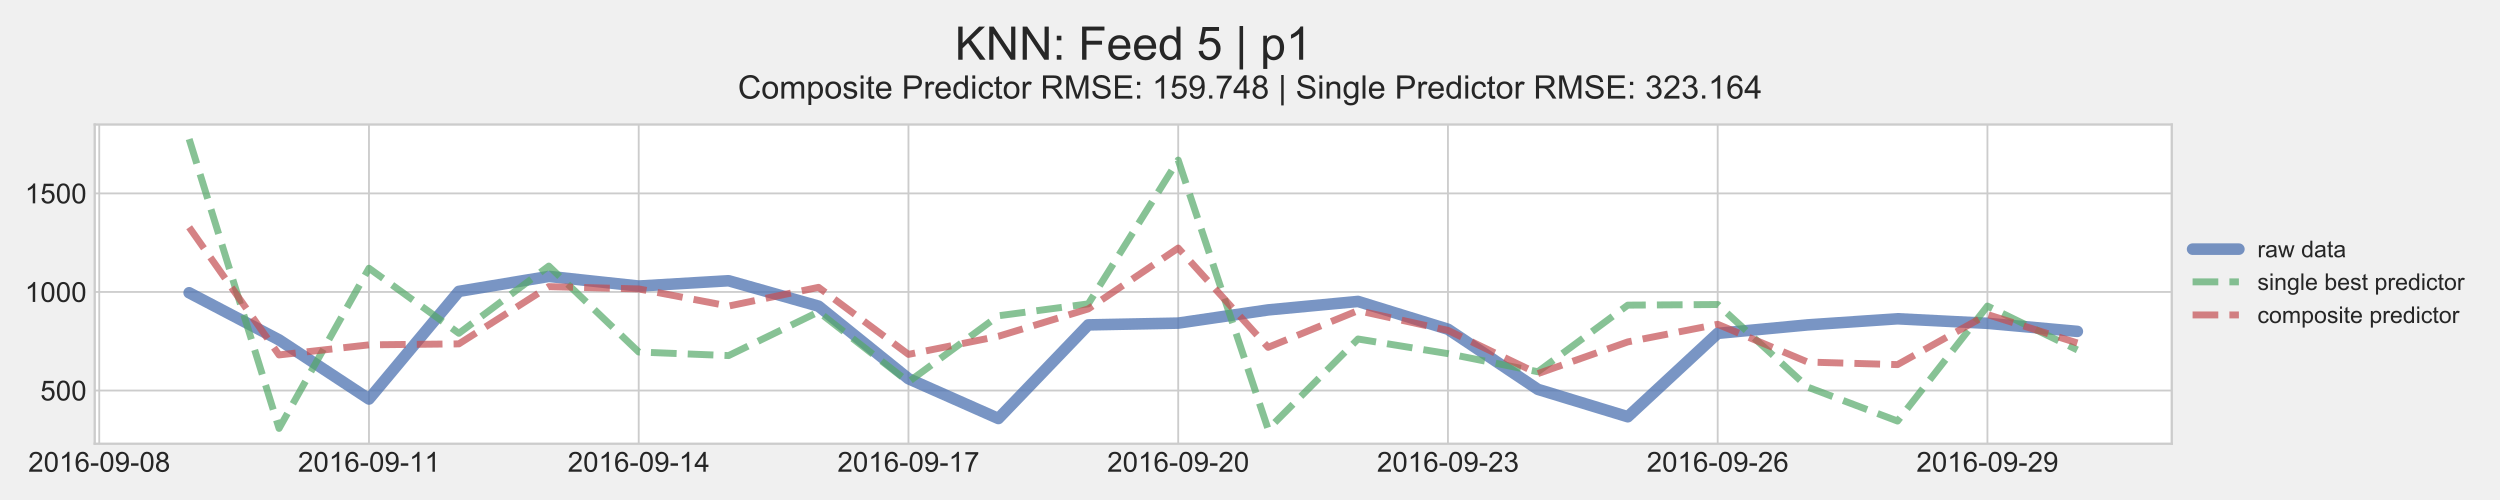
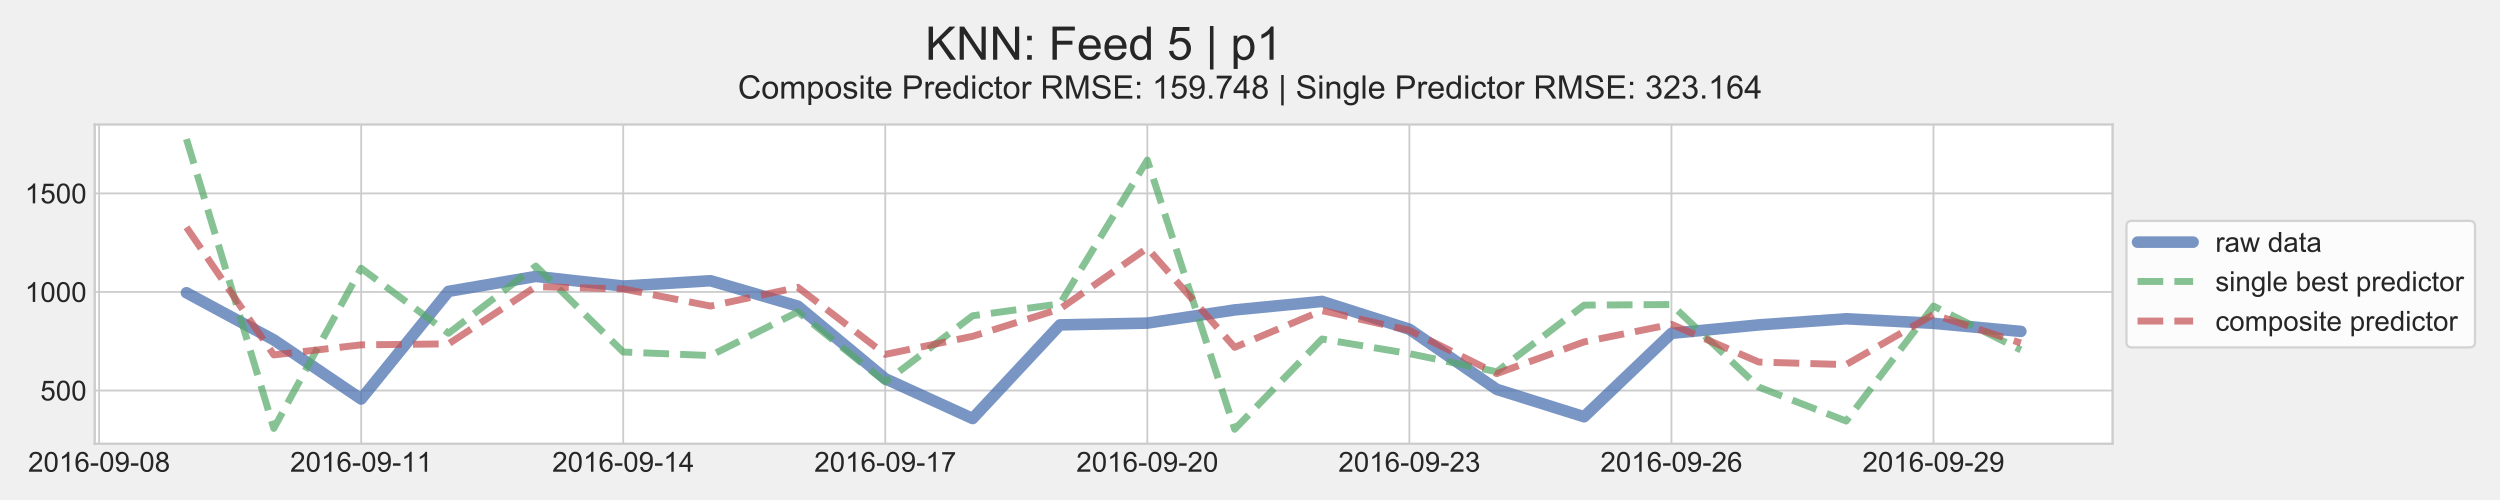
<svg xmlns="http://www.w3.org/2000/svg" xmlns:xlink="http://www.w3.org/1999/xlink" height="216pt" version="1.1" viewBox="0 0 1080 216" width="1080pt">
  <defs>
    <style type="text/css">
*{stroke-linecap:butt;stroke-linejoin:round;}
  </style>
  </defs>
  <g id="figure_1">
    <g id="patch_1">
      <path d="M 0 216  L 1080 216  L 1080 0  L 0 0  z " style="fill:none;" />
    </g>
    <g id="axes_1">
      <g id="patch_2">
-         <path d="M 40.925 191.7  L 938.2 191.7  L 938.2 53.8  L 40.925 53.8  z " style="fill:#ffffff;" />
+         <path d="M 40.925 191.7  L 912.625 191.7  L 912.625 53.8  L 40.925 53.8  z " style="fill:#ffffff;" />
      </g>
      <g id="matplotlib.axis_1">
        <g id="xtick_1">
          <g id="line2d_1">
-             <path clip-path="url(#pb539afdecf)" d="M 42.867 191.7  L 42.867 53.8  " style="fill:none;stroke:#cccccc;stroke-linecap:round;stroke-width:0.8;" />
+             <path clip-path="url(#p1d3507c06c)" d="M 42.812 191.7  L 42.812 53.8  " style="fill:none;stroke:#cccccc;stroke-linecap:round;stroke-width:0.8;" />
          </g>
          <g id="line2d_2" />
          <g id="text_1">
            <defs>
              <path d="M 50.344 8.453  L 50.344 0  L 3.031 0  Q 2.938 3.172 4.047 6.109  Q 5.859 10.938 9.828 15.625  Q 13.812 20.312 21.344 26.469  Q 33.016 36.031 37.109 41.625  Q 41.219 47.219 41.219 52.203  Q 41.219 57.422 37.469 61  Q 33.734 64.594 27.734 64.594  Q 21.391 64.594 17.578 60.781  Q 13.766 56.984 13.719 50.25  L 4.688 51.172  Q 5.609 61.281 11.656 66.578  Q 17.719 71.875 27.938 71.875  Q 38.234 71.875 44.234 66.156  Q 50.25 60.453 50.25 52  Q 50.25 47.703 48.484 43.547  Q 46.734 39.406 42.656 34.812  Q 38.578 30.219 29.109 22.219  Q 21.188 15.578 18.938 13.203  Q 16.703 10.844 15.234 8.453  z " id="ArialMT-32" />
              <path d="M 4.156 35.297  Q 4.156 48 6.766 55.734  Q 9.375 63.484 14.516 67.672  Q 19.672 71.875 27.484 71.875  Q 33.25 71.875 37.594 69.547  Q 41.938 67.234 44.766 62.859  Q 47.609 58.5 49.219 52.219  Q 50.828 45.953 50.828 35.297  Q 50.828 22.703 48.234 14.969  Q 45.656 7.234 40.5 3  Q 35.359 -1.219 27.484 -1.219  Q 17.141 -1.219 11.234 6.203  Q 4.156 15.141 4.156 35.297  z M 13.188 35.297  Q 13.188 17.672 17.312 11.828  Q 21.438 6 27.484 6  Q 33.547 6 37.672 11.859  Q 41.797 17.719 41.797 35.297  Q 41.797 52.984 37.672 58.781  Q 33.547 64.594 27.391 64.594  Q 21.344 64.594 17.719 59.469  Q 13.188 52.938 13.188 35.297  z " id="ArialMT-30" />
              <path d="M 37.25 0  L 28.469 0  L 28.469 56  Q 25.297 52.984 20.141 49.953  Q 14.984 46.922 10.891 45.406  L 10.891 53.906  Q 18.266 57.375 23.781 62.297  Q 29.297 67.234 31.594 71.875  L 37.25 71.875  z " id="ArialMT-31" />
              <path d="M 49.75 54.047  L 41.016 53.375  Q 39.844 58.547 37.703 60.891  Q 34.125 64.656 28.906 64.656  Q 24.703 64.656 21.531 62.312  Q 17.391 59.281 14.984 53.469  Q 12.594 47.656 12.5 36.922  Q 15.672 41.75 20.266 44.094  Q 24.859 46.438 29.891 46.438  Q 38.672 46.438 44.844 39.969  Q 51.031 33.5 51.031 23.25  Q 51.031 16.5 48.125 10.719  Q 45.219 4.938 40.141 1.859  Q 35.062 -1.219 28.609 -1.219  Q 17.625 -1.219 10.688 6.859  Q 3.766 14.938 3.766 33.5  Q 3.766 54.25 11.422 63.672  Q 18.109 71.875 29.438 71.875  Q 37.891 71.875 43.281 67.141  Q 48.688 62.406 49.75 54.047  z M 13.875 23.188  Q 13.875 18.656 15.797 14.5  Q 17.719 10.359 21.188 8.172  Q 24.656 6 28.469 6  Q 34.031 6 38.031 10.484  Q 42.047 14.984 42.047 22.703  Q 42.047 30.125 38.078 34.391  Q 34.125 38.672 28.125 38.672  Q 22.172 38.672 18.016 34.391  Q 13.875 30.125 13.875 23.188  z " id="ArialMT-36" />
              <path d="M 3.172 21.484  L 3.172 30.328  L 30.172 30.328  L 30.172 21.484  z " id="ArialMT-2d" />
              <path d="M 5.469 16.547  L 13.922 17.328  Q 14.984 11.375 18.016 8.688  Q 21.047 6 25.781 6  Q 29.828 6 32.875 7.859  Q 35.938 9.719 37.891 12.812  Q 39.844 15.922 41.156 21.188  Q 42.484 26.469 42.484 31.938  Q 42.484 32.516 42.438 33.688  Q 39.797 29.5 35.234 26.875  Q 30.672 24.266 25.344 24.266  Q 16.453 24.266 10.297 30.703  Q 4.156 37.156 4.156 47.703  Q 4.156 58.594 10.578 65.234  Q 17 71.875 26.656 71.875  Q 33.641 71.875 39.422 68.109  Q 45.219 64.359 48.219 57.391  Q 51.219 50.438 51.219 37.25  Q 51.219 23.531 48.234 15.406  Q 45.266 7.281 39.375 3.031  Q 33.5 -1.219 25.594 -1.219  Q 17.188 -1.219 11.859 3.438  Q 6.547 8.109 5.469 16.547  z M 41.453 48.141  Q 41.453 55.719 37.422 60.156  Q 33.406 64.594 27.734 64.594  Q 21.875 64.594 17.531 59.812  Q 13.188 55.031 13.188 47.406  Q 13.188 40.578 17.312 36.297  Q 21.438 32.031 27.484 32.031  Q 33.594 32.031 37.516 36.297  Q 41.453 40.578 41.453 48.141  z " id="ArialMT-39" />
              <path d="M 17.672 38.812  Q 12.203 40.828 9.562 44.531  Q 6.938 48.25 6.938 53.422  Q 6.938 61.234 12.547 66.547  Q 18.172 71.875 27.484 71.875  Q 36.859 71.875 42.578 66.422  Q 48.297 60.984 48.297 53.172  Q 48.297 48.188 45.672 44.5  Q 43.062 40.828 37.75 38.812  Q 44.344 36.672 47.781 31.875  Q 51.219 27.094 51.219 20.453  Q 51.219 11.281 44.719 5.031  Q 38.234 -1.219 27.641 -1.219  Q 17.047 -1.219 10.547 5.047  Q 4.047 11.328 4.047 20.703  Q 4.047 27.688 7.594 32.391  Q 11.141 37.109 17.672 38.812  z M 15.922 53.719  Q 15.922 48.641 19.188 45.406  Q 22.469 42.188 27.688 42.188  Q 32.766 42.188 36.016 45.375  Q 39.266 48.578 39.266 53.219  Q 39.266 58.062 35.906 61.359  Q 32.562 64.656 27.594 64.656  Q 22.562 64.656 19.234 61.422  Q 15.922 58.203 15.922 53.719  z M 13.094 20.656  Q 13.094 16.891 14.875 13.375  Q 16.656 9.859 20.172 7.922  Q 23.688 6 27.734 6  Q 34.031 6 38.125 10.047  Q 42.234 14.109 42.234 20.359  Q 42.234 26.703 38.016 30.859  Q 33.797 35.016 27.438 35.016  Q 21.234 35.016 17.156 30.906  Q 13.094 26.812 13.094 20.656  z " id="ArialMT-38" />
            </defs>
-             <g style="fill:#262626;" transform="translate(12.17903 203.7894)scale(0.12 -0.12)">
+             <g style="fill:#262626;" transform="translate(12.12367 203.7894)scale(0.12 -0.12)">
              <use xlink:href="#ArialMT-32" />
              <use x="55.615" xlink:href="#ArialMT-30" />
              <use x="111.23" xlink:href="#ArialMT-31" />
              <use x="166.846" xlink:href="#ArialMT-36" />
              <use x="222.461" xlink:href="#ArialMT-2d" />
              <use x="255.762" xlink:href="#ArialMT-30" />
              <use x="311.377" xlink:href="#ArialMT-39" />
              <use x="366.992" xlink:href="#ArialMT-2d" />
              <use x="400.293" xlink:href="#ArialMT-30" />
              <use x="455.908" xlink:href="#ArialMT-38" />
            </g>
          </g>
        </g>
        <g id="xtick_2">
          <g id="line2d_3">
-             <path clip-path="url(#pb539afdecf)" d="M 159.396 191.7  L 159.396 53.8  " style="fill:none;stroke:#cccccc;stroke-linecap:round;stroke-width:0.8;" />
+             <path clip-path="url(#p1d3507c06c)" d="M 156.02 191.7  L 156.02 53.8  " style="fill:none;stroke:#cccccc;stroke-linecap:round;stroke-width:0.8;" />
          </g>
          <g id="line2d_4" />
          <g id="text_2">
-             <g style="fill:#262626;" transform="translate(128.7148 203.7894)scale(0.12 -0.12)">
+             <g style="fill:#262626;" transform="translate(125.338 203.7894)scale(0.12 -0.12)">
              <use xlink:href="#ArialMT-32" />
              <use x="55.615" xlink:href="#ArialMT-30" />
              <use x="111.23" xlink:href="#ArialMT-31" />
              <use x="166.846" xlink:href="#ArialMT-36" />
              <use x="222.461" xlink:href="#ArialMT-2d" />
              <use x="255.762" xlink:href="#ArialMT-30" />
              <use x="311.377" xlink:href="#ArialMT-39" />
              <use x="366.992" xlink:href="#ArialMT-2d" />
              <use x="400.293" xlink:href="#ArialMT-31" />
              <use x="455.799" xlink:href="#ArialMT-31" />
            </g>
          </g>
        </g>
        <g id="xtick_3">
          <g id="line2d_5">
-             <path clip-path="url(#pb539afdecf)" d="M 275.926 191.7  L 275.926 53.8  " style="fill:none;stroke:#cccccc;stroke-linecap:round;stroke-width:0.8;" />
+             <path clip-path="url(#p1d3507c06c)" d="M 269.227 191.7  L 269.227 53.8  " style="fill:none;stroke:#cccccc;stroke-linecap:round;stroke-width:0.8;" />
          </g>
          <g id="line2d_6" />
          <g id="text_3">
            <defs>
              <path d="M 32.328 0  L 32.328 17.141  L 1.266 17.141  L 1.266 25.203  L 33.938 71.578  L 41.109 71.578  L 41.109 25.203  L 50.781 25.203  L 50.781 17.141  L 41.109 17.141  L 41.109 0  z M 32.328 25.203  L 32.328 57.469  L 9.906 25.203  z " id="ArialMT-34" />
            </defs>
-             <g style="fill:#262626;" transform="translate(245.2375 203.7894)scale(0.12 -0.12)">
+             <g style="fill:#262626;" transform="translate(238.5393 203.7894)scale(0.12 -0.12)">
              <use xlink:href="#ArialMT-32" />
              <use x="55.615" xlink:href="#ArialMT-30" />
              <use x="111.23" xlink:href="#ArialMT-31" />
              <use x="166.846" xlink:href="#ArialMT-36" />
              <use x="222.461" xlink:href="#ArialMT-2d" />
              <use x="255.762" xlink:href="#ArialMT-30" />
              <use x="311.377" xlink:href="#ArialMT-39" />
              <use x="366.992" xlink:href="#ArialMT-2d" />
              <use x="400.293" xlink:href="#ArialMT-31" />
              <use x="455.908" xlink:href="#ArialMT-34" />
            </g>
          </g>
        </g>
        <g id="xtick_4">
          <g id="line2d_7">
-             <path clip-path="url(#pb539afdecf)" d="M 392.455 191.7  L 392.455 53.8  " style="fill:none;stroke:#cccccc;stroke-linecap:round;stroke-width:0.8;" />
+             <path clip-path="url(#p1d3507c06c)" d="M 382.435 191.7  L 382.435 53.8  " style="fill:none;stroke:#cccccc;stroke-linecap:round;stroke-width:0.8;" />
          </g>
          <g id="line2d_8" />
          <g id="text_4">
            <defs>
              <path d="M 4.734 62.203  L 4.734 70.656  L 51.078 70.656  L 51.078 63.812  Q 44.234 56.547 37.516 44.484  Q 30.812 32.422 27.156 19.672  Q 24.516 10.688 23.781 0  L 14.75 0  Q 14.891 8.453 18.062 20.406  Q 21.234 32.375 27.172 43.484  Q 33.109 54.594 39.797 62.203  z " id="ArialMT-37" />
            </defs>
-             <g style="fill:#262626;" transform="translate(361.7667 203.7894)scale(0.12 -0.12)">
+             <g style="fill:#262626;" transform="translate(351.747 203.7894)scale(0.12 -0.12)">
              <use xlink:href="#ArialMT-32" />
              <use x="55.615" xlink:href="#ArialMT-30" />
              <use x="111.23" xlink:href="#ArialMT-31" />
              <use x="166.846" xlink:href="#ArialMT-36" />
              <use x="222.461" xlink:href="#ArialMT-2d" />
              <use x="255.762" xlink:href="#ArialMT-30" />
              <use x="311.377" xlink:href="#ArialMT-39" />
              <use x="366.992" xlink:href="#ArialMT-2d" />
              <use x="400.293" xlink:href="#ArialMT-31" />
              <use x="455.908" xlink:href="#ArialMT-37" />
            </g>
          </g>
        </g>
        <g id="xtick_5">
          <g id="line2d_9">
-             <path clip-path="url(#pb539afdecf)" d="M 508.984 191.7  L 508.984 53.8  " style="fill:none;stroke:#cccccc;stroke-linecap:round;stroke-width:0.8;" />
+             <path clip-path="url(#p1d3507c06c)" d="M 495.643 191.7  L 495.643 53.8  " style="fill:none;stroke:#cccccc;stroke-linecap:round;stroke-width:0.8;" />
          </g>
          <g id="line2d_10" />
          <g id="text_5">
-             <g style="fill:#262626;" transform="translate(478.2959 203.7894)scale(0.12 -0.12)">
+             <g style="fill:#262626;" transform="translate(464.9548 203.7894)scale(0.12 -0.12)">
              <use xlink:href="#ArialMT-32" />
              <use x="55.615" xlink:href="#ArialMT-30" />
              <use x="111.23" xlink:href="#ArialMT-31" />
              <use x="166.846" xlink:href="#ArialMT-36" />
              <use x="222.461" xlink:href="#ArialMT-2d" />
              <use x="255.762" xlink:href="#ArialMT-30" />
              <use x="311.377" xlink:href="#ArialMT-39" />
              <use x="366.992" xlink:href="#ArialMT-2d" />
              <use x="400.293" xlink:href="#ArialMT-32" />
              <use x="455.908" xlink:href="#ArialMT-30" />
            </g>
          </g>
        </g>
        <g id="xtick_6">
          <g id="line2d_11">
-             <path clip-path="url(#pb539afdecf)" d="M 625.513 191.7  L 625.513 53.8  " style="fill:none;stroke:#cccccc;stroke-linecap:round;stroke-width:0.8;" />
+             <path clip-path="url(#p1d3507c06c)" d="M 608.851 191.7  L 608.851 53.8  " style="fill:none;stroke:#cccccc;stroke-linecap:round;stroke-width:0.8;" />
          </g>
          <g id="line2d_12" />
          <g id="text_6">
            <defs>
              <path d="M 4.203 18.891  L 12.984 20.062  Q 14.5 12.594 18.141 9.297  Q 21.781 6 27 6  Q 33.203 6 37.469 10.297  Q 41.75 14.594 41.75 20.953  Q 41.75 27 37.797 30.922  Q 33.844 34.859 27.734 34.859  Q 25.25 34.859 21.531 33.891  L 22.516 41.609  Q 23.391 41.5 23.922 41.5  Q 29.547 41.5 34.031 44.422  Q 38.531 47.359 38.531 53.469  Q 38.531 58.297 35.25 61.469  Q 31.984 64.656 26.812 64.656  Q 21.688 64.656 18.266 61.422  Q 14.844 58.203 13.875 51.766  L 5.078 53.328  Q 6.688 62.156 12.391 67.016  Q 18.109 71.875 26.609 71.875  Q 32.469 71.875 37.391 69.359  Q 42.328 66.844 44.938 62.5  Q 47.562 58.156 47.562 53.266  Q 47.562 48.641 45.062 44.828  Q 42.578 41.016 37.703 38.766  Q 44.047 37.312 47.562 32.688  Q 51.078 28.078 51.078 21.141  Q 51.078 11.766 44.234 5.25  Q 37.406 -1.266 26.953 -1.266  Q 17.531 -1.266 11.297 4.344  Q 5.078 9.969 4.203 18.891  z " id="ArialMT-33" />
            </defs>
-             <g style="fill:#262626;" transform="translate(594.8251 203.7894)scale(0.12 -0.12)">
+             <g style="fill:#262626;" transform="translate(578.1626 203.7894)scale(0.12 -0.12)">
              <use xlink:href="#ArialMT-32" />
              <use x="55.615" xlink:href="#ArialMT-30" />
              <use x="111.23" xlink:href="#ArialMT-31" />
              <use x="166.846" xlink:href="#ArialMT-36" />
              <use x="222.461" xlink:href="#ArialMT-2d" />
              <use x="255.762" xlink:href="#ArialMT-30" />
              <use x="311.377" xlink:href="#ArialMT-39" />
              <use x="366.992" xlink:href="#ArialMT-2d" />
              <use x="400.293" xlink:href="#ArialMT-32" />
              <use x="455.908" xlink:href="#ArialMT-33" />
            </g>
          </g>
        </g>
        <g id="xtick_7">
          <g id="line2d_13">
-             <path clip-path="url(#pb539afdecf)" d="M 742.042 191.7  L 742.042 53.8  " style="fill:none;stroke:#cccccc;stroke-linecap:round;stroke-width:0.8;" />
+             <path clip-path="url(#p1d3507c06c)" d="M 722.059 191.7  L 722.059 53.8  " style="fill:none;stroke:#cccccc;stroke-linecap:round;stroke-width:0.8;" />
          </g>
          <g id="line2d_14" />
          <g id="text_7">
-             <g style="fill:#262626;" transform="translate(711.3544 203.7894)scale(0.12 -0.12)">
+             <g style="fill:#262626;" transform="translate(691.3704 203.7894)scale(0.12 -0.12)">
              <use xlink:href="#ArialMT-32" />
              <use x="55.615" xlink:href="#ArialMT-30" />
              <use x="111.23" xlink:href="#ArialMT-31" />
              <use x="166.846" xlink:href="#ArialMT-36" />
              <use x="222.461" xlink:href="#ArialMT-2d" />
              <use x="255.762" xlink:href="#ArialMT-30" />
              <use x="311.377" xlink:href="#ArialMT-39" />
              <use x="366.992" xlink:href="#ArialMT-2d" />
              <use x="400.293" xlink:href="#ArialMT-32" />
              <use x="455.908" xlink:href="#ArialMT-36" />
            </g>
          </g>
        </g>
        <g id="xtick_8">
          <g id="line2d_15">
-             <path clip-path="url(#pb539afdecf)" d="M 858.572 191.7  L 858.572 53.8  " style="fill:none;stroke:#cccccc;stroke-linecap:round;stroke-width:0.8;" />
+             <path clip-path="url(#p1d3507c06c)" d="M 835.266 191.7  L 835.266 53.8  " style="fill:none;stroke:#cccccc;stroke-linecap:round;stroke-width:0.8;" />
          </g>
          <g id="line2d_16" />
          <g id="text_8">
-             <g style="fill:#262626;" transform="translate(827.8836 203.7894)scale(0.12 -0.12)">
+             <g style="fill:#262626;" transform="translate(804.5782 203.7894)scale(0.12 -0.12)">
              <use xlink:href="#ArialMT-32" />
              <use x="55.615" xlink:href="#ArialMT-30" />
              <use x="111.23" xlink:href="#ArialMT-31" />
              <use x="166.846" xlink:href="#ArialMT-36" />
              <use x="222.461" xlink:href="#ArialMT-2d" />
              <use x="255.762" xlink:href="#ArialMT-30" />
              <use x="311.377" xlink:href="#ArialMT-39" />
              <use x="366.992" xlink:href="#ArialMT-2d" />
              <use x="400.293" xlink:href="#ArialMT-32" />
              <use x="455.908" xlink:href="#ArialMT-39" />
            </g>
          </g>
        </g>
      </g>
      <g id="matplotlib.axis_2">
        <g id="ytick_1">
          <g id="line2d_17">
-             <path clip-path="url(#pb539afdecf)" d="M 40.925 168.71  L 938.2 168.71  " style="fill:none;stroke:#cccccc;stroke-linecap:round;stroke-width:0.8;" />
+             <path clip-path="url(#p1d3507c06c)" d="M 40.925 168.71  L 912.625 168.71  " style="fill:none;stroke:#cccccc;stroke-linecap:round;stroke-width:0.8;" />
          </g>
          <g id="line2d_18" />
          <g id="text_9">
            <defs>
              <path d="M 4.156 18.75  L 13.375 19.531  Q 14.406 12.797 18.141 9.391  Q 21.875 6 27.156 6  Q 33.5 6 37.891 10.781  Q 42.281 15.578 42.281 23.484  Q 42.281 31 38.062 35.344  Q 33.844 39.703 27 39.703  Q 22.75 39.703 19.328 37.766  Q 15.922 35.844 13.969 32.766  L 5.719 33.844  L 12.641 70.609  L 48.25 70.609  L 48.25 62.203  L 19.672 62.203  L 15.828 42.969  Q 22.266 47.469 29.344 47.469  Q 38.719 47.469 45.156 40.969  Q 51.609 34.469 51.609 24.266  Q 51.609 14.547 45.953 7.469  Q 39.062 -1.219 27.156 -1.219  Q 17.391 -1.219 11.203 4.25  Q 5.031 9.719 4.156 18.75  z " id="ArialMT-35" />
            </defs>
            <g style="fill:#262626;" transform="translate(17.40563 173.0043)scale(0.12 -0.12)">
              <use xlink:href="#ArialMT-35" />
              <use x="55.615" xlink:href="#ArialMT-30" />
              <use x="111.23" xlink:href="#ArialMT-30" />
            </g>
          </g>
        </g>
        <g id="ytick_2">
          <g id="line2d_19">
-             <path clip-path="url(#pb539afdecf)" d="M 40.925 126.133  L 938.2 126.133  " style="fill:none;stroke:#cccccc;stroke-linecap:round;stroke-width:0.8;" />
+             <path clip-path="url(#p1d3507c06c)" d="M 40.925 126.133  L 912.625 126.133  " style="fill:none;stroke:#cccccc;stroke-linecap:round;stroke-width:0.8;" />
          </g>
          <g id="line2d_20" />
          <g id="text_10">
            <g style="fill:#262626;" transform="translate(10.7325 130.4278)scale(0.12 -0.12)">
              <use xlink:href="#ArialMT-31" />
              <use x="55.615" xlink:href="#ArialMT-30" />
              <use x="111.23" xlink:href="#ArialMT-30" />
              <use x="166.846" xlink:href="#ArialMT-30" />
            </g>
          </g>
        </g>
        <g id="ytick_3">
          <g id="line2d_21">
-             <path clip-path="url(#pb539afdecf)" d="M 40.925 83.557  L 938.2 83.557  " style="fill:none;stroke:#cccccc;stroke-linecap:round;stroke-width:0.8;" />
+             <path clip-path="url(#p1d3507c06c)" d="M 40.925 83.557  L 912.625 83.557  " style="fill:none;stroke:#cccccc;stroke-linecap:round;stroke-width:0.8;" />
          </g>
          <g id="line2d_22" />
          <g id="text_11">
            <g style="fill:#262626;" transform="translate(10.7325 87.85131)scale(0.12 -0.12)">
              <use xlink:href="#ArialMT-31" />
              <use x="55.615" xlink:href="#ArialMT-35" />
              <use x="111.23" xlink:href="#ArialMT-30" />
              <use x="166.846" xlink:href="#ArialMT-30" />
            </g>
          </g>
        </g>
      </g>
      <g id="line2d_23">
-         <path clip-path="url(#pb539afdecf)" d="M 81.71 126.474  L 120.553 146.825  L 159.396 172.371  L 198.239 125.878  L 237.083 119.406  L 275.926 123.579  L 314.769 121.279  L 353.612 132.264  L 392.455 163.6  L 431.298 180.801  L 470.141 140.354  L 508.984 139.587  L 547.827 133.882  L 586.67 130.22  L 625.513 142.227  L 664.356 168.199  L 703.199 180.035  L 742.042 144.015  L 780.886 140.354  L 819.729 137.714  L 858.572 139.672  L 897.415 143.164  " style="fill:none;stroke:#4c72b0;stroke-linecap:round;stroke-opacity:0.75;stroke-width:5;" />
+         <path clip-path="url(#p1d3507c06c)" d="M 80.548 126.474  L 118.284 146.825  L 156.02 172.371  L 193.756 125.878  L 231.491 119.406  L 269.227 123.579  L 306.963 121.279  L 344.699 132.264  L 382.435 163.6  L 420.171 180.801  L 457.907 140.354  L 495.643 139.587  L 533.379 133.882  L 571.115 130.22  L 608.851 142.227  L 646.587 168.199  L 684.323 180.035  L 722.059 144.015  L 759.794 140.354  L 797.53 137.714  L 835.266 139.672  L 873.002 143.164  " style="fill:none;stroke:#4c72b0;stroke-linecap:round;stroke-opacity:0.75;stroke-width:5;" />
      </g>
      <g id="line2d_24">
-         <path clip-path="url(#pb539afdecf)" d="M 81.71 60.068  L 120.553 185.071  L 159.396 115.878  L 198.239 143.981  L 237.083 114.952  L 275.926 152.072  L 314.769 153.61  L 353.612 134.734  L 392.455 164.999  L 431.298 136.418  L 470.141 131.272  L 508.984 69.153  L 547.827 185.432  L 586.67 146.45  L 625.513 152.771  L 664.356 160.59  L 703.199 131.819  L 742.042 131.551  L 780.886 167.225  L 819.729 181.892  L 858.572 132.222  L 897.415 151.166  " style="fill:none;stroke:#55a868;stroke-dasharray:11.1,4.8;stroke-dashoffset:0;stroke-opacity:0.7;stroke-width:3;" />
+         <path clip-path="url(#p1d3507c06c)" d="M 80.548 60.068  L 118.284 185.071  L 156.02 115.878  L 193.756 143.981  L 231.491 114.952  L 269.227 152.072  L 306.963 153.61  L 344.699 134.734  L 382.435 164.999  L 420.171 136.418  L 457.907 131.272  L 495.643 69.153  L 533.379 185.432  L 571.115 146.45  L 608.851 152.771  L 646.587 160.59  L 684.323 131.819  L 722.059 131.551  L 759.794 167.225  L 797.53 181.892  L 835.266 132.222  L 873.002 151.166  " style="fill:none;stroke:#55a868;stroke-dasharray:11.1,4.8;stroke-dashoffset:0;stroke-opacity:0.7;stroke-width:3;" />
      </g>
      <g id="line2d_25">
-         <path clip-path="url(#pb539afdecf)" d="M 81.71 98.182  L 120.553 153.33  L 159.396 148.976  L 198.239 148.553  L 237.083 123.82  L 275.926 124.815  L 314.769 132.219  L 353.612 124.133  L 392.455 153.097  L 431.298 145.284  L 470.141 133.447  L 508.984 107.165  L 547.827 150.047  L 586.67 134.182  L 625.513 142.723  L 664.356 161.401  L 703.199 147.704  L 742.042 140.091  L 780.886 156.405  L 819.729 157.514  L 858.572 135.872  L 897.415 148.165  " style="fill:none;stroke:#c44e52;stroke-dasharray:11.1,4.8;stroke-dashoffset:0;stroke-opacity:0.7;stroke-width:3;" />
+         <path clip-path="url(#p1d3507c06c)" d="M 80.548 98.182  L 118.284 153.33  L 156.02 148.976  L 193.756 148.553  L 231.491 123.82  L 269.227 124.815  L 306.963 132.219  L 344.699 124.133  L 382.435 153.097  L 420.171 145.284  L 457.907 133.447  L 495.643 107.165  L 533.379 150.047  L 571.115 134.182  L 608.851 142.723  L 646.587 161.401  L 684.323 147.704  L 722.059 140.091  L 759.794 156.405  L 797.53 157.514  L 835.266 135.872  L 873.002 148.165  " style="fill:none;stroke:#c44e52;stroke-dasharray:11.1,4.8;stroke-dashoffset:0;stroke-opacity:0.7;stroke-width:3;" />
      </g>
      <g id="patch_3">
        <path d="M 40.925 191.7  L 40.925 53.8  " style="fill:none;stroke:#cccccc;stroke-linecap:square;stroke-linejoin:miter;" />
      </g>
      <g id="patch_4">
-         <path d="M 938.2 191.7  L 938.2 53.8  " style="fill:none;stroke:#cccccc;stroke-linecap:square;stroke-linejoin:miter;" />
+         <path d="M 912.625 191.7  L 912.625 53.8  " style="fill:none;stroke:#cccccc;stroke-linecap:square;stroke-linejoin:miter;" />
      </g>
      <g id="patch_5">
-         <path d="M 40.925 191.7  L 938.2 191.7  " style="fill:none;stroke:#cccccc;stroke-linecap:square;stroke-linejoin:miter;" />
+         <path d="M 40.925 191.7  L 912.625 191.7  " style="fill:none;stroke:#cccccc;stroke-linecap:square;stroke-linejoin:miter;" />
      </g>
      <g id="patch_6">
-         <path d="M 40.925 53.8  L 938.2 53.8  " style="fill:none;stroke:#cccccc;stroke-linecap:square;stroke-linejoin:miter;" />
+         <path d="M 40.925 53.8  L 912.625 53.8  " style="fill:none;stroke:#cccccc;stroke-linecap:square;stroke-linejoin:miter;" />
      </g>
      <g id="text_12">
        <defs>
          <path d="M 7.328 0  L 7.328 71.578  L 16.797 71.578  L 16.797 36.078  L 52.344 71.578  L 65.188 71.578  L 35.156 42.578  L 66.5 0  L 54 0  L 28.516 36.234  L 16.797 24.812  L 16.797 0  z " id="ArialMT-4b" />
          <path d="M 7.625 0  L 7.625 71.578  L 17.328 71.578  L 54.938 15.375  L 54.938 71.578  L 64.016 71.578  L 64.016 0  L 54.297 0  L 16.703 56.25  L 16.703 0  z " id="ArialMT-4e" />
          <path d="M 9.031 41.844  L 9.031 51.859  L 19.047 51.859  L 19.047 41.844  z M 9.031 0  L 9.031 10.016  L 19.047 10.016  L 19.047 0  z " id="ArialMT-3a" />
          <path id="ArialMT-20" />
          <path d="M 8.203 0  L 8.203 71.578  L 56.5 71.578  L 56.5 63.141  L 17.672 63.141  L 17.672 40.969  L 51.266 40.969  L 51.266 32.516  L 17.672 32.516  L 17.672 0  z " id="ArialMT-46" />
          <path d="M 42.094 16.703  L 51.172 15.578  Q 49.031 7.625 43.219 3.219  Q 37.406 -1.172 28.375 -1.172  Q 17 -1.172 10.328 5.828  Q 3.656 12.844 3.656 25.484  Q 3.656 38.578 10.391 45.797  Q 17.141 53.031 27.875 53.031  Q 38.281 53.031 44.875 45.953  Q 51.469 38.875 51.469 26.031  Q 51.469 25.25 51.422 23.688  L 12.75 23.688  Q 13.234 15.141 17.578 10.594  Q 21.922 6.062 28.422 6.062  Q 33.25 6.062 36.672 8.594  Q 40.094 11.141 42.094 16.703  z M 13.234 30.906  L 42.188 30.906  Q 41.609 37.453 38.875 40.719  Q 34.672 45.797 27.984 45.797  Q 21.922 45.797 17.797 41.75  Q 13.672 37.703 13.234 30.906  z " id="ArialMT-65" />
          <path d="M 40.234 0  L 40.234 6.547  Q 35.297 -1.172 25.734 -1.172  Q 19.531 -1.172 14.328 2.25  Q 9.125 5.672 6.266 11.797  Q 3.422 17.922 3.422 25.875  Q 3.422 33.641 6 39.969  Q 8.594 46.297 13.766 49.656  Q 18.953 53.031 25.344 53.031  Q 30.031 53.031 33.688 51.047  Q 37.359 49.078 39.656 45.906  L 39.656 71.578  L 48.391 71.578  L 48.391 0  z M 12.453 25.875  Q 12.453 15.922 16.641 10.984  Q 20.844 6.062 26.562 6.062  Q 32.328 6.062 36.344 10.766  Q 40.375 15.484 40.375 25.141  Q 40.375 35.797 36.266 40.766  Q 32.172 45.75 26.172 45.75  Q 20.312 45.75 16.375 40.969  Q 12.453 36.188 12.453 25.875  z " id="ArialMT-64" />
          <path d="M 9.188 -21.047  L 9.188 72.797  L 16.844 72.797  L 16.844 -21.047  z " id="ArialMT-7c" />
          <path d="M 6.594 -19.875  L 6.594 51.859  L 14.594 51.859  L 14.594 45.125  Q 17.438 49.078 21 51.047  Q 24.562 53.031 29.641 53.031  Q 36.281 53.031 41.359 49.609  Q 46.438 46.188 49.016 39.953  Q 51.609 33.734 51.609 26.312  Q 51.609 18.359 48.75 11.984  Q 45.906 5.609 40.453 2.219  Q 35.016 -1.172 29 -1.172  Q 24.609 -1.172 21.109 0.688  Q 17.625 2.547 15.375 5.375  L 15.375 -19.875  z M 14.547 25.641  Q 14.547 15.625 18.594 10.844  Q 22.656 6.062 28.422 6.062  Q 34.281 6.062 38.453 11.016  Q 42.625 15.969 42.625 26.375  Q 42.625 36.281 38.547 41.203  Q 34.469 46.141 28.812 46.141  Q 23.188 46.141 18.859 40.891  Q 14.547 35.641 14.547 25.641  z " id="ArialMT-70" />
        </defs>
-         <g style="fill:#262626;" transform="translate(412.4859 25.8)scale(0.2 -0.2)">
+         <g style="fill:#262626;" transform="translate(399.6984 25.8)scale(0.2 -0.2)">
          <use xlink:href="#ArialMT-4b" />
          <use x="66.699" xlink:href="#ArialMT-4e" />
          <use x="138.916" xlink:href="#ArialMT-4e" />
          <use x="211.133" xlink:href="#ArialMT-3a" />
          <use x="238.916" xlink:href="#ArialMT-20" />
          <use x="266.699" xlink:href="#ArialMT-46" />
          <use x="327.783" xlink:href="#ArialMT-65" />
          <use x="383.398" xlink:href="#ArialMT-65" />
          <use x="439.014" xlink:href="#ArialMT-64" />
          <use x="494.629" xlink:href="#ArialMT-20" />
          <use x="522.412" xlink:href="#ArialMT-35" />
          <use x="578.027" xlink:href="#ArialMT-20" />
          <use x="605.811" xlink:href="#ArialMT-7c" />
          <use x="631.787" xlink:href="#ArialMT-20" />
          <use x="659.57" xlink:href="#ArialMT-70" />
          <use x="715.186" xlink:href="#ArialMT-31" />
        </g>
      </g>
      <g id="legend_1">
+         <g id="patch_7">
+           <path d="M 921.025 150.082  L 1066.808 150.082  Q 1069.208 150.082 1069.208 147.682  L 1069.208 97.818  Q 1069.208 95.418 1066.808 95.418  L 921.025 95.418  Q 918.625 95.418 918.625 97.818  L 918.625 147.682  Q 918.625 150.082 921.025 150.082  z " style="fill:#ffffff;opacity:0.8;stroke:#cccccc;stroke-linejoin:miter;" />
+         </g>
        <g id="line2d_26">
-           <path d="M 947.2 107.631  L 967.2 107.631  " style="fill:none;stroke:#4c72b0;stroke-linecap:round;stroke-opacity:0.75;stroke-width:5;" />
+           <path d="M 923.425 104.608  L 947.425 104.608  " style="fill:none;stroke:#4c72b0;stroke-linecap:round;stroke-opacity:0.75;stroke-width:5;" />
        </g>
        <g id="line2d_27" />
        <g id="text_13">
          <defs>
            <path d="M 6.5 0  L 6.5 51.859  L 14.406 51.859  L 14.406 44  Q 17.438 49.516 20 51.266  Q 22.562 53.031 25.641 53.031  Q 30.078 53.031 34.672 50.203  L 31.641 42.047  Q 28.422 43.953 25.203 43.953  Q 22.312 43.953 20.016 42.219  Q 17.719 40.484 16.75 37.406  Q 15.281 32.719 15.281 27.156  L 15.281 0  z " id="ArialMT-72" />
            <path d="M 40.438 6.391  Q 35.547 2.25 31.031 0.531  Q 26.516 -1.172 21.344 -1.172  Q 12.797 -1.172 8.203 3  Q 3.609 7.172 3.609 13.672  Q 3.609 17.484 5.344 20.625  Q 7.078 23.781 9.891 25.688  Q 12.703 27.594 16.219 28.562  Q 18.797 29.25 24.031 29.891  Q 34.672 31.156 39.703 32.906  Q 39.75 34.719 39.75 35.203  Q 39.75 40.578 37.25 42.781  Q 33.891 45.75 27.25 45.75  Q 21.047 45.75 18.094 43.578  Q 15.141 41.406 13.719 35.891  L 5.125 37.062  Q 6.297 42.578 8.984 45.969  Q 11.672 49.359 16.75 51.188  Q 21.828 53.031 28.516 53.031  Q 35.156 53.031 39.297 51.469  Q 43.453 49.906 45.406 47.531  Q 47.359 45.172 48.141 41.547  Q 48.578 39.312 48.578 33.453  L 48.578 21.734  Q 48.578 9.469 49.141 6.219  Q 49.703 2.984 51.375 0  L 42.188 0  Q 40.828 2.734 40.438 6.391  z M 39.703 26.031  Q 34.906 24.078 25.344 22.703  Q 19.922 21.922 17.672 20.938  Q 15.438 19.969 14.203 18.094  Q 12.984 16.219 12.984 13.922  Q 12.984 10.406 15.641 8.062  Q 18.312 5.719 23.438 5.719  Q 28.516 5.719 32.469 7.938  Q 36.422 10.156 38.281 14.016  Q 39.703 17 39.703 22.797  z " id="ArialMT-61" />
            <path d="M 16.156 0  L 0.297 51.859  L 9.375 51.859  L 17.625 21.922  L 20.703 10.797  Q 20.906 11.625 23.391 21.484  L 31.641 51.859  L 40.672 51.859  L 48.438 21.781  L 51.031 11.859  L 54 21.875  L 62.891 51.859  L 71.438 51.859  L 55.219 0  L 46.094 0  L 37.844 31.062  L 35.844 39.891  L 25.344 0  z " id="ArialMT-77" />
            <path d="M 25.781 7.859  L 27.047 0.094  Q 23.344 -0.688 20.406 -0.688  Q 15.625 -0.688 12.984 0.828  Q 10.359 2.344 9.281 4.812  Q 8.203 7.281 8.203 15.188  L 8.203 45.016  L 1.766 45.016  L 1.766 51.859  L 8.203 51.859  L 8.203 64.703  L 16.938 69.969  L 16.938 51.859  L 25.781 51.859  L 25.781 45.016  L 16.938 45.016  L 16.938 14.703  Q 16.938 10.938 17.406 9.859  Q 17.875 8.797 18.922 8.156  Q 19.969 7.516 21.922 7.516  Q 23.391 7.516 25.781 7.859  z " id="ArialMT-74" />
          </defs>
-           <g style="fill:#262626;" transform="translate(975.2 111.1312)scale(0.1 -0.1)">
+           <g style="fill:#262626;" transform="translate(957.025 108.8075)scale(0.12 -0.12)">
            <use xlink:href="#ArialMT-72" />
            <use x="33.301" xlink:href="#ArialMT-61" />
            <use x="88.916" xlink:href="#ArialMT-77" />
            <use x="161.133" xlink:href="#ArialMT-20" />
            <use x="188.916" xlink:href="#ArialMT-64" />
            <use x="244.531" xlink:href="#ArialMT-61" />
            <use x="300.146" xlink:href="#ArialMT-74" />
            <use x="327.93" xlink:href="#ArialMT-61" />
          </g>
        </g>
        <g id="line2d_28">
-           <path d="M 947.2 121.777  L 967.2 121.777  " style="fill:none;stroke:#55a868;stroke-dasharray:11.1,4.8;stroke-dashoffset:0;stroke-opacity:0.7;stroke-width:3;" />
+           <path d="M 923.425 121.582  L 947.425 121.582  " style="fill:none;stroke:#55a868;stroke-dasharray:11.1,4.8;stroke-dashoffset:0;stroke-opacity:0.7;stroke-width:3;" />
        </g>
        <g id="line2d_29" />
        <g id="text_14">
          <defs>
            <path d="M 3.078 15.484  L 11.766 16.844  Q 12.5 11.625 15.844 8.844  Q 19.188 6.062 25.203 6.062  Q 31.25 6.062 34.172 8.516  Q 37.109 10.984 37.109 14.312  Q 37.109 17.281 34.516 19  Q 32.719 20.172 25.531 21.969  Q 15.875 24.422 12.141 26.203  Q 8.406 27.984 6.469 31.125  Q 4.547 34.281 4.547 38.094  Q 4.547 41.547 6.125 44.5  Q 7.719 47.469 10.453 49.422  Q 12.5 50.922 16.031 51.969  Q 19.578 53.031 23.641 53.031  Q 29.734 53.031 34.344 51.266  Q 38.969 49.516 41.156 46.5  Q 43.359 43.5 44.188 38.484  L 35.594 37.312  Q 35.016 41.312 32.203 43.547  Q 29.391 45.797 24.266 45.797  Q 18.219 45.797 15.625 43.797  Q 13.031 41.797 13.031 39.109  Q 13.031 37.406 14.109 36.031  Q 15.188 34.625 17.484 33.688  Q 18.797 33.203 25.25 31.453  Q 34.578 28.953 38.25 27.359  Q 41.938 25.781 44.031 22.75  Q 46.141 19.734 46.141 15.234  Q 46.141 10.844 43.578 6.953  Q 41.016 3.078 36.172 0.953  Q 31.344 -1.172 25.25 -1.172  Q 15.141 -1.172 9.844 3.031  Q 4.547 7.234 3.078 15.484  z " id="ArialMT-73" />
            <path d="M 6.641 61.469  L 6.641 71.578  L 15.438 71.578  L 15.438 61.469  z M 6.641 0  L 6.641 51.859  L 15.438 51.859  L 15.438 0  z " id="ArialMT-69" />
            <path d="M 6.594 0  L 6.594 51.859  L 14.5 51.859  L 14.5 44.484  Q 20.219 53.031 31 53.031  Q 35.688 53.031 39.625 51.344  Q 43.562 49.656 45.516 46.922  Q 47.469 44.188 48.25 40.438  Q 48.734 37.984 48.734 31.891  L 48.734 0  L 39.938 0  L 39.938 31.547  Q 39.938 36.922 38.906 39.578  Q 37.891 42.234 35.281 43.812  Q 32.672 45.406 29.156 45.406  Q 23.531 45.406 19.453 41.844  Q 15.375 38.281 15.375 28.328  L 15.375 0  z " id="ArialMT-6e" />
            <path d="M 4.984 -4.297  L 13.531 -5.562  Q 14.062 -9.516 16.5 -11.328  Q 19.781 -13.766 25.438 -13.766  Q 31.547 -13.766 34.859 -11.328  Q 38.188 -8.891 39.359 -4.5  Q 40.047 -1.812 39.984 6.781  Q 34.234 0 25.641 0  Q 14.938 0 9.078 7.719  Q 3.219 15.438 3.219 26.219  Q 3.219 33.641 5.906 39.906  Q 8.594 46.188 13.688 49.609  Q 18.797 53.031 25.688 53.031  Q 34.859 53.031 40.828 45.609  L 40.828 51.859  L 48.922 51.859  L 48.922 7.031  Q 48.922 -5.078 46.453 -10.125  Q 44 -15.188 38.641 -18.109  Q 33.297 -21.047 25.484 -21.047  Q 16.219 -21.047 10.5 -16.875  Q 4.781 -12.703 4.984 -4.297  z M 12.25 26.859  Q 12.25 16.656 16.297 11.969  Q 20.359 7.281 26.469 7.281  Q 32.516 7.281 36.609 11.938  Q 40.719 16.609 40.719 26.562  Q 40.719 36.078 36.5 40.906  Q 32.281 45.75 26.312 45.75  Q 20.453 45.75 16.344 40.984  Q 12.25 36.234 12.25 26.859  z " id="ArialMT-67" />
            <path d="M 6.391 0  L 6.391 71.578  L 15.188 71.578  L 15.188 0  z " id="ArialMT-6c" />
            <path d="M 14.703 0  L 6.547 0  L 6.547 71.578  L 15.328 71.578  L 15.328 46.047  Q 20.906 53.031 29.547 53.031  Q 34.328 53.031 38.594 51.094  Q 42.875 49.172 45.625 45.672  Q 48.391 42.188 49.953 37.25  Q 51.516 32.328 51.516 26.703  Q 51.516 13.375 44.922 6.094  Q 38.328 -1.172 29.109 -1.172  Q 19.922 -1.172 14.703 6.5  z M 14.594 26.312  Q 14.594 17 17.141 12.844  Q 21.297 6.062 28.375 6.062  Q 34.125 6.062 38.328 11.062  Q 42.531 16.062 42.531 25.984  Q 42.531 36.141 38.5 40.969  Q 34.469 45.797 28.766 45.797  Q 23 45.797 18.797 40.797  Q 14.594 35.797 14.594 26.312  z " id="ArialMT-62" />
            <path d="M 40.438 19  L 49.078 17.875  Q 47.656 8.938 41.812 3.875  Q 35.984 -1.172 27.484 -1.172  Q 16.844 -1.172 10.375 5.781  Q 3.906 12.75 3.906 25.734  Q 3.906 34.125 6.688 40.422  Q 9.469 46.734 15.156 49.875  Q 20.844 53.031 27.547 53.031  Q 35.984 53.031 41.359 48.75  Q 46.734 44.484 48.25 36.625  L 39.703 35.297  Q 38.484 40.531 35.375 43.156  Q 32.281 45.797 27.875 45.797  Q 21.234 45.797 17.078 41.031  Q 12.938 36.281 12.938 25.984  Q 12.938 15.531 16.938 10.797  Q 20.953 6.062 27.391 6.062  Q 32.562 6.062 36.031 9.234  Q 39.5 12.406 40.438 19  z " id="ArialMT-63" />
            <path d="M 3.328 25.922  Q 3.328 40.328 11.328 47.266  Q 18.016 53.031 27.641 53.031  Q 38.328 53.031 45.109 46.016  Q 51.906 39.016 51.906 26.656  Q 51.906 16.656 48.906 10.906  Q 45.906 5.172 40.156 2  Q 34.422 -1.172 27.641 -1.172  Q 16.75 -1.172 10.031 5.812  Q 3.328 12.797 3.328 25.922  z M 12.359 25.922  Q 12.359 15.969 16.703 11.016  Q 21.047 6.062 27.641 6.062  Q 34.188 6.062 38.531 11.031  Q 42.875 16.016 42.875 26.219  Q 42.875 35.844 38.5 40.797  Q 34.125 45.75 27.641 45.75  Q 21.047 45.75 16.703 40.812  Q 12.359 35.891 12.359 25.922  z " id="ArialMT-6f" />
          </defs>
-           <g style="fill:#262626;" transform="translate(975.2 125.2766)scale(0.1 -0.1)">
+           <g style="fill:#262626;" transform="translate(957.025 125.7819)scale(0.12 -0.12)">
            <use xlink:href="#ArialMT-73" />
            <use x="50" xlink:href="#ArialMT-69" />
            <use x="72.217" xlink:href="#ArialMT-6e" />
            <use x="127.832" xlink:href="#ArialMT-67" />
            <use x="183.447" xlink:href="#ArialMT-6c" />
            <use x="205.664" xlink:href="#ArialMT-65" />
            <use x="261.279" xlink:href="#ArialMT-20" />
            <use x="289.062" xlink:href="#ArialMT-62" />
            <use x="344.678" xlink:href="#ArialMT-65" />
            <use x="400.293" xlink:href="#ArialMT-73" />
            <use x="450.293" xlink:href="#ArialMT-74" />
            <use x="478.076" xlink:href="#ArialMT-20" />
            <use x="505.859" xlink:href="#ArialMT-70" />
            <use x="561.475" xlink:href="#ArialMT-72" />
            <use x="594.775" xlink:href="#ArialMT-65" />
            <use x="650.391" xlink:href="#ArialMT-64" />
            <use x="706.006" xlink:href="#ArialMT-69" />
            <use x="728.223" xlink:href="#ArialMT-63" />
            <use x="778.223" xlink:href="#ArialMT-74" />
            <use x="806.006" xlink:href="#ArialMT-6f" />
            <use x="861.621" xlink:href="#ArialMT-72" />
          </g>
        </g>
        <g id="line2d_30">
-           <path d="M 947.2 136.039  L 967.2 136.039  " style="fill:none;stroke:#c44e52;stroke-dasharray:11.1,4.8;stroke-dashoffset:0;stroke-opacity:0.7;stroke-width:3;" />
+           <path d="M 923.425 138.697  L 947.425 138.697  " style="fill:none;stroke:#c44e52;stroke-dasharray:11.1,4.8;stroke-dashoffset:0;stroke-opacity:0.7;stroke-width:3;" />
        </g>
        <g id="line2d_31" />
        <g id="text_15">
          <defs>
            <path d="M 6.594 0  L 6.594 51.859  L 14.453 51.859  L 14.453 44.578  Q 16.891 48.391 20.938 50.703  Q 25 53.031 30.172 53.031  Q 35.938 53.031 39.625 50.641  Q 43.312 48.25 44.828 43.953  Q 50.984 53.031 60.844 53.031  Q 68.562 53.031 72.703 48.75  Q 76.859 44.484 76.859 35.594  L 76.859 0  L 68.109 0  L 68.109 32.672  Q 68.109 37.938 67.25 40.25  Q 66.406 42.578 64.156 43.984  Q 61.922 45.406 58.891 45.406  Q 53.422 45.406 49.797 41.766  Q 46.188 38.141 46.188 30.125  L 46.188 0  L 37.406 0  L 37.406 33.688  Q 37.406 39.547 35.25 42.469  Q 33.109 45.406 28.219 45.406  Q 24.516 45.406 21.359 43.453  Q 18.219 41.5 16.797 37.734  Q 15.375 33.984 15.375 26.906  L 15.375 0  z " id="ArialMT-6d" />
          </defs>
-           <g style="fill:#262626;" transform="translate(975.2 139.5391)scale(0.1 -0.1)">
+           <g style="fill:#262626;" transform="translate(957.025 142.8969)scale(0.12 -0.12)">
            <use xlink:href="#ArialMT-63" />
            <use x="50" xlink:href="#ArialMT-6f" />
            <use x="105.615" xlink:href="#ArialMT-6d" />
            <use x="188.916" xlink:href="#ArialMT-70" />
            <use x="244.531" xlink:href="#ArialMT-6f" />
            <use x="300.146" xlink:href="#ArialMT-73" />
            <use x="350.146" xlink:href="#ArialMT-69" />
            <use x="372.363" xlink:href="#ArialMT-74" />
            <use x="400.146" xlink:href="#ArialMT-65" />
            <use x="455.762" xlink:href="#ArialMT-20" />
            <use x="483.545" xlink:href="#ArialMT-70" />
            <use x="539.16" xlink:href="#ArialMT-72" />
            <use x="572.461" xlink:href="#ArialMT-65" />
            <use x="628.076" xlink:href="#ArialMT-64" />
            <use x="683.691" xlink:href="#ArialMT-69" />
            <use x="705.908" xlink:href="#ArialMT-63" />
            <use x="755.908" xlink:href="#ArialMT-74" />
            <use x="783.691" xlink:href="#ArialMT-6f" />
            <use x="839.307" xlink:href="#ArialMT-72" />
          </g>
        </g>
      </g>
    </g>
    <g id="text_16">
      <defs>
        <path d="M 58.797 25.094  L 68.266 22.703  Q 65.281 11.031 57.547 4.906  Q 49.812 -1.219 38.625 -1.219  Q 27.047 -1.219 19.797 3.484  Q 12.547 8.203 8.766 17.141  Q 4.984 26.078 4.984 36.328  Q 4.984 47.516 9.25 55.828  Q 13.531 64.156 21.406 68.469  Q 29.297 72.797 38.766 72.797  Q 49.516 72.797 56.828 67.328  Q 64.156 61.859 67.047 51.953  L 57.719 49.75  Q 55.219 57.562 50.484 61.125  Q 45.75 64.703 38.578 64.703  Q 30.328 64.703 24.781 60.734  Q 19.234 56.781 16.984 50.109  Q 14.75 43.453 14.75 36.375  Q 14.75 27.25 17.406 20.438  Q 20.062 13.625 25.672 10.25  Q 31.297 6.891 37.844 6.891  Q 45.797 6.891 51.312 11.469  Q 56.844 16.062 58.797 25.094  z " id="ArialMT-43" />
        <path d="M 7.719 0  L 7.719 71.578  L 34.719 71.578  Q 41.844 71.578 45.609 70.906  Q 50.875 70.016 54.438 67.547  Q 58.016 65.094 60.188 60.641  Q 62.359 56.203 62.359 50.875  Q 62.359 41.75 56.547 35.422  Q 50.734 29.109 35.547 29.109  L 17.188 29.109  L 17.188 0  z M 17.188 37.547  L 35.688 37.547  Q 44.875 37.547 48.734 40.969  Q 52.594 44.391 52.594 50.594  Q 52.594 55.078 50.312 58.266  Q 48.047 61.469 44.344 62.5  Q 41.938 63.141 35.5 63.141  L 17.188 63.141  z " id="ArialMT-50" />
        <path d="M 7.859 0  L 7.859 71.578  L 39.594 71.578  Q 49.172 71.578 54.141 69.641  Q 59.125 67.719 62.109 62.828  Q 65.094 57.953 65.094 52.047  Q 65.094 44.438 60.156 39.203  Q 55.219 33.984 44.922 32.562  Q 48.688 30.766 50.641 29  Q 54.781 25.203 58.5 19.484  L 70.953 0  L 59.031 0  L 49.562 14.891  Q 45.406 21.344 42.719 24.75  Q 40.047 28.172 37.922 29.531  Q 35.797 30.906 33.594 31.453  Q 31.984 31.781 28.328 31.781  L 17.328 31.781  L 17.328 0  z M 17.328 39.984  L 37.703 39.984  Q 44.188 39.984 47.844 41.328  Q 51.516 42.672 53.422 45.625  Q 55.328 48.578 55.328 52.047  Q 55.328 57.125 51.641 60.391  Q 47.953 63.672 39.984 63.672  L 17.328 63.672  z " id="ArialMT-52" />
        <path d="M 7.422 0  L 7.422 71.578  L 21.688 71.578  L 38.625 20.906  Q 40.969 13.812 42.047 10.297  Q 43.266 14.203 45.844 21.781  L 62.984 71.578  L 75.734 71.578  L 75.734 0  L 66.609 0  L 66.609 59.906  L 45.797 0  L 37.25 0  L 16.547 60.938  L 16.547 0  z " id="ArialMT-4d" />
        <path d="M 4.5 23  L 13.422 23.781  Q 14.062 18.406 16.375 14.969  Q 18.703 11.531 23.578 9.406  Q 28.469 7.281 34.578 7.281  Q 39.984 7.281 44.141 8.891  Q 48.297 10.5 50.312 13.297  Q 52.344 16.109 52.344 19.438  Q 52.344 22.797 50.391 25.312  Q 48.438 27.828 43.953 29.547  Q 41.062 30.672 31.203 33.031  Q 21.344 35.406 17.391 37.5  Q 12.25 40.188 9.734 44.156  Q 7.234 48.141 7.234 53.078  Q 7.234 58.5 10.297 63.203  Q 13.375 67.922 19.281 70.359  Q 25.203 72.797 32.422 72.797  Q 40.375 72.797 46.453 70.234  Q 52.547 67.672 55.812 62.688  Q 59.078 57.719 59.328 51.422  L 50.25 50.734  Q 49.516 57.516 45.281 60.984  Q 41.062 64.453 32.812 64.453  Q 24.219 64.453 20.281 61.297  Q 16.359 58.156 16.359 53.719  Q 16.359 49.859 19.141 47.359  Q 21.875 44.875 33.422 42.266  Q 44.969 39.656 49.266 37.703  Q 55.516 34.812 58.484 30.391  Q 61.469 25.984 61.469 20.219  Q 61.469 14.5 58.203 9.438  Q 54.938 4.391 48.797 1.578  Q 42.672 -1.219 35.016 -1.219  Q 25.297 -1.219 18.719 1.609  Q 12.156 4.438 8.422 10.125  Q 4.688 15.828 4.5 23  z " id="ArialMT-53" />
        <path d="M 7.906 0  L 7.906 71.578  L 59.672 71.578  L 59.672 63.141  L 17.391 63.141  L 17.391 41.219  L 56.984 41.219  L 56.984 32.812  L 17.391 32.812  L 17.391 8.453  L 61.328 8.453  L 61.328 0  z " id="ArialMT-45" />
        <path d="M 9.078 0  L 9.078 10.016  L 19.094 10.016  L 19.094 0  z " id="ArialMT-2e" />
      </defs>
      <g style="fill:#262626;" transform="translate(318.7519 42.59156)scale(0.14 -0.14)">
        <use xlink:href="#ArialMT-43" />
        <use x="72.217" xlink:href="#ArialMT-6f" />
        <use x="127.832" xlink:href="#ArialMT-6d" />
        <use x="211.133" xlink:href="#ArialMT-70" />
        <use x="266.748" xlink:href="#ArialMT-6f" />
        <use x="322.363" xlink:href="#ArialMT-73" />
        <use x="372.363" xlink:href="#ArialMT-69" />
        <use x="394.58" xlink:href="#ArialMT-74" />
        <use x="422.363" xlink:href="#ArialMT-65" />
        <use x="477.979" xlink:href="#ArialMT-20" />
        <use x="505.762" xlink:href="#ArialMT-50" />
        <use x="572.461" xlink:href="#ArialMT-72" />
        <use x="605.762" xlink:href="#ArialMT-65" />
        <use x="661.377" xlink:href="#ArialMT-64" />
        <use x="716.992" xlink:href="#ArialMT-69" />
        <use x="739.209" xlink:href="#ArialMT-63" />
        <use x="789.209" xlink:href="#ArialMT-74" />
        <use x="816.992" xlink:href="#ArialMT-6f" />
        <use x="872.607" xlink:href="#ArialMT-72" />
        <use x="905.908" xlink:href="#ArialMT-20" />
        <use x="933.691" xlink:href="#ArialMT-52" />
        <use x="1005.908" xlink:href="#ArialMT-4d" />
        <use x="1089.209" xlink:href="#ArialMT-53" />
        <use x="1155.908" xlink:href="#ArialMT-45" />
        <use x="1222.607" xlink:href="#ArialMT-3a" />
        <use x="1250.391" xlink:href="#ArialMT-20" />
        <use x="1278.174" xlink:href="#ArialMT-31" />
        <use x="1333.789" xlink:href="#ArialMT-35" />
        <use x="1389.404" xlink:href="#ArialMT-39" />
        <use x="1445.02" xlink:href="#ArialMT-2e" />
        <use x="1472.803" xlink:href="#ArialMT-37" />
        <use x="1528.418" xlink:href="#ArialMT-34" />
        <use x="1584.033" xlink:href="#ArialMT-38" />
        <use x="1639.648" xlink:href="#ArialMT-20" />
        <use x="1667.432" xlink:href="#ArialMT-7c" />
        <use x="1693.408" xlink:href="#ArialMT-20" />
        <use x="1721.191" xlink:href="#ArialMT-53" />
        <use x="1787.891" xlink:href="#ArialMT-69" />
        <use x="1810.107" xlink:href="#ArialMT-6e" />
        <use x="1865.723" xlink:href="#ArialMT-67" />
        <use x="1921.338" xlink:href="#ArialMT-6c" />
        <use x="1943.555" xlink:href="#ArialMT-65" />
        <use x="1999.17" xlink:href="#ArialMT-20" />
        <use x="2026.953" xlink:href="#ArialMT-50" />
        <use x="2093.652" xlink:href="#ArialMT-72" />
        <use x="2126.953" xlink:href="#ArialMT-65" />
        <use x="2182.568" xlink:href="#ArialMT-64" />
        <use x="2238.184" xlink:href="#ArialMT-69" />
        <use x="2260.4" xlink:href="#ArialMT-63" />
        <use x="2310.4" xlink:href="#ArialMT-74" />
        <use x="2338.184" xlink:href="#ArialMT-6f" />
        <use x="2393.799" xlink:href="#ArialMT-72" />
        <use x="2427.1" xlink:href="#ArialMT-20" />
        <use x="2454.883" xlink:href="#ArialMT-52" />
        <use x="2527.1" xlink:href="#ArialMT-4d" />
        <use x="2610.4" xlink:href="#ArialMT-53" />
        <use x="2677.1" xlink:href="#ArialMT-45" />
        <use x="2743.799" xlink:href="#ArialMT-3a" />
        <use x="2771.582" xlink:href="#ArialMT-20" />
        <use x="2799.365" xlink:href="#ArialMT-33" />
        <use x="2854.98" xlink:href="#ArialMT-32" />
        <use x="2910.596" xlink:href="#ArialMT-33" />
        <use x="2966.211" xlink:href="#ArialMT-2e" />
        <use x="2993.994" xlink:href="#ArialMT-31" />
        <use x="3049.609" xlink:href="#ArialMT-36" />
        <use x="3105.225" xlink:href="#ArialMT-34" />
      </g>
    </g>
  </g>
  <defs>
-     <clipPath id="pb539afdecf">
-       <rect height="137.9" width="897.275" x="40.925" y="53.8" />
+     <clipPath id="p1d3507c06c">
+       <rect height="137.9" width="871.7" x="40.925" y="53.8" />
    </clipPath>
  </defs>
</svg>
